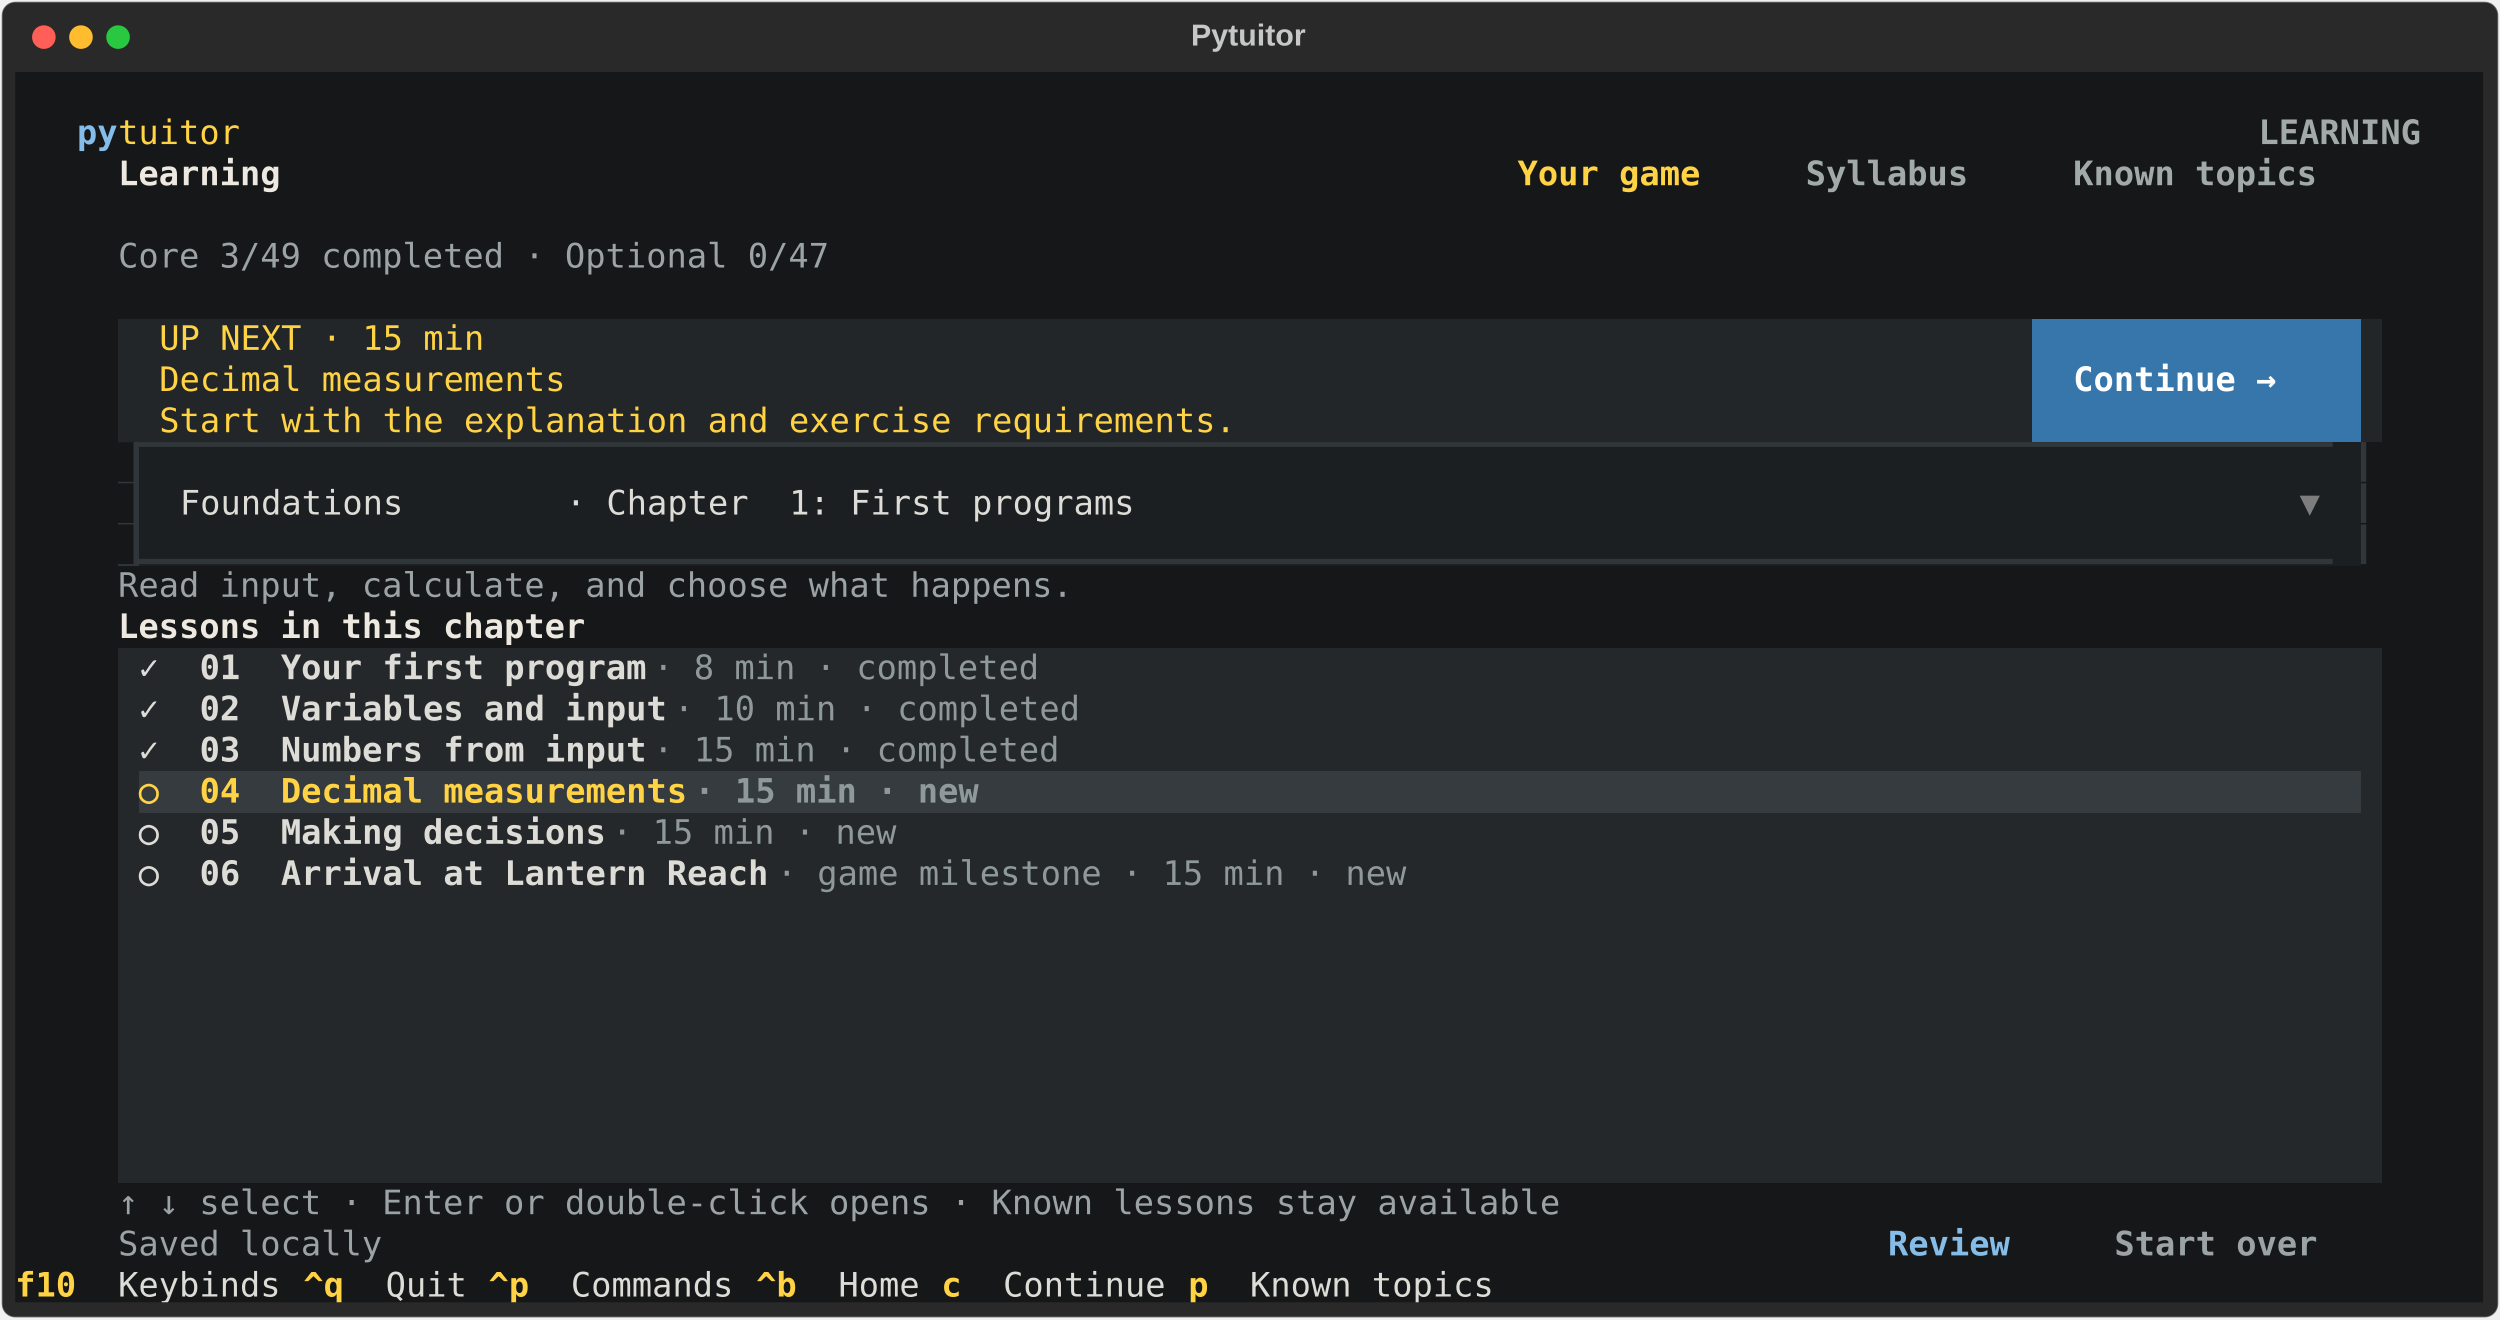
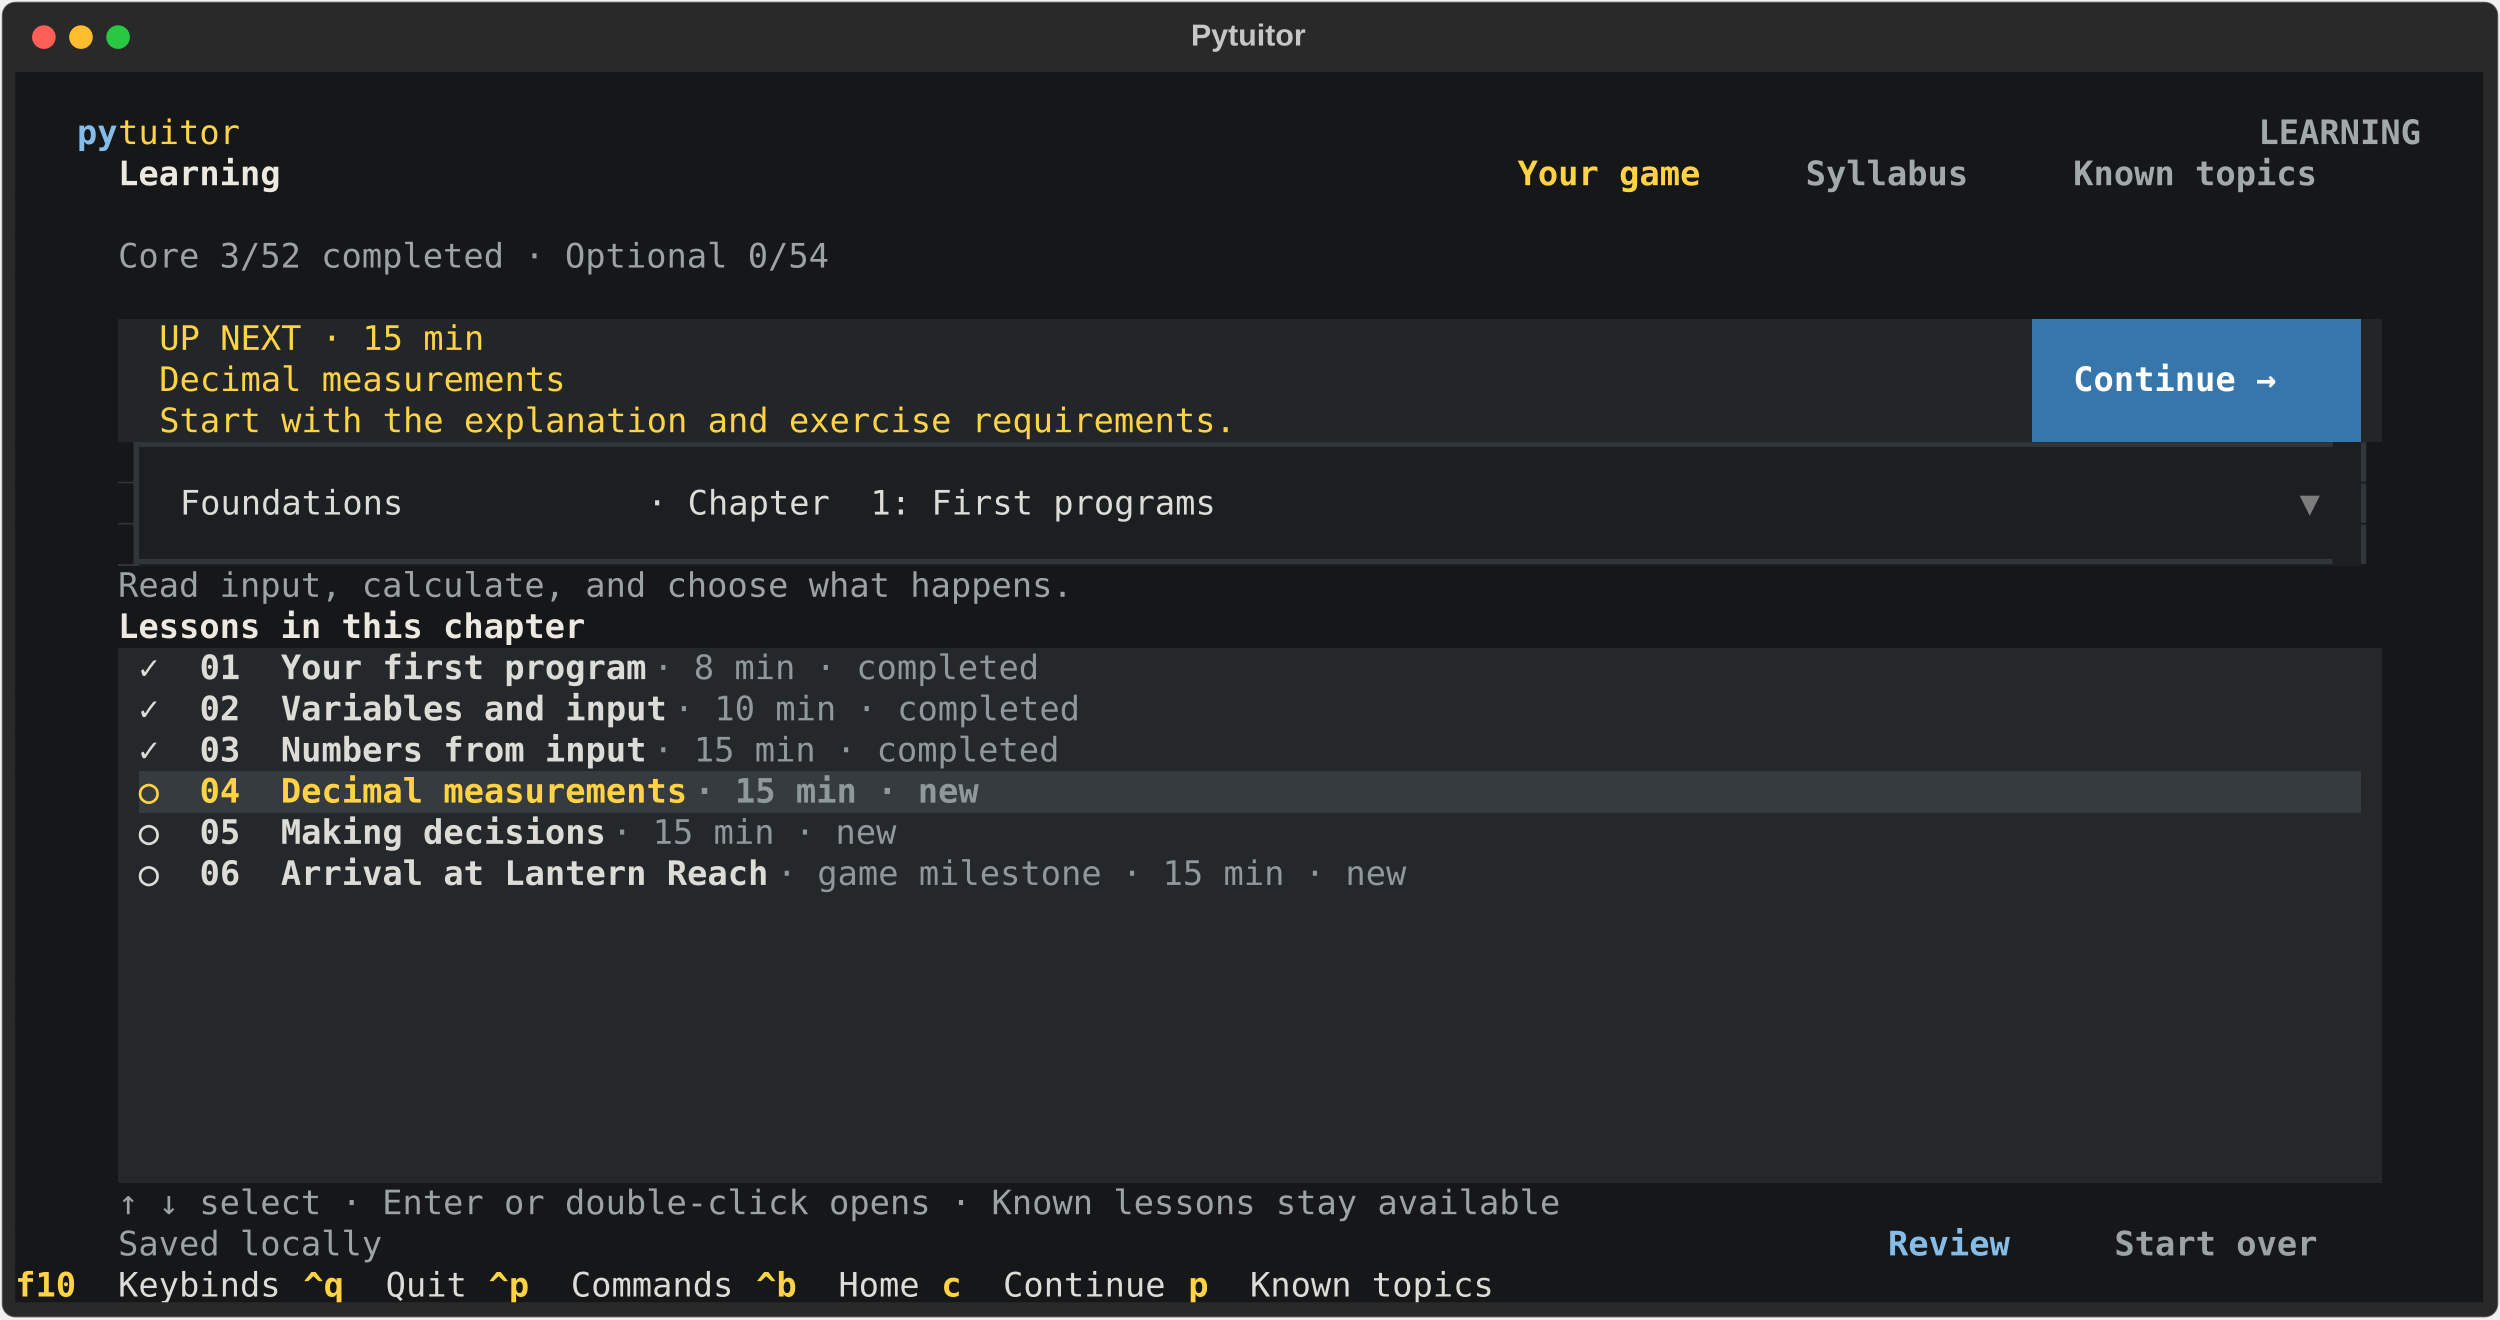
<svg xmlns="http://www.w3.org/2000/svg" class="rich-terminal" viewBox="0 0 1482 782.0">
  <style>

    @font-face {
        font-family: "Fira Code";
        src: local("FiraCode-Regular"),
                url("https://cdnjs.cloudflare.com/ajax/libs/firacode/6.2.0/woff2/FiraCode-Regular.woff2") format("woff2"),
                url("https://cdnjs.cloudflare.com/ajax/libs/firacode/6.2.0/woff/FiraCode-Regular.woff") format("woff");
        font-style: normal;
        font-weight: 400;
    }
    @font-face {
        font-family: "Fira Code";
        src: local("FiraCode-Bold"),
                url("https://cdnjs.cloudflare.com/ajax/libs/firacode/6.2.0/woff2/FiraCode-Bold.woff2") format("woff2"),
                url("https://cdnjs.cloudflare.com/ajax/libs/firacode/6.2.0/woff/FiraCode-Bold.woff") format("woff");
        font-style: bold;
        font-weight: 700;
    }

    .terminal-baseline-matrix {
        font-family: Fira Code, monospace;
        font-size: 20px;
        line-height: 24.4px;
        font-variant-east-asian: full-width;
    }

    .terminal-baseline-title {
        font-size: 18px;
        font-weight: bold;
        font-family: arial;
    }

    .terminal-baseline-r1 { fill: #c5c8c6 }
.terminal-baseline-r2 { fill: #86bde8;font-weight: bold }
.terminal-baseline-r3 { fill: #ffd343 }
.terminal-baseline-r4 { fill: #a2aaa9;font-weight: bold }
.terminal-baseline-r5 { fill: #eee9e0;font-weight: bold }
.terminal-baseline-r6 { fill: #ffd343;font-weight: bold }
.terminal-baseline-r7 { fill: #9ba3a5 }
.terminal-baseline-r8 { fill: #ffffff;font-weight: bold }
.terminal-baseline-r9 { fill: #151719 }
.terminal-baseline-r10 { fill: #303639 }
.terminal-baseline-r11 { fill: #dddcd7 }
.terminal-baseline-r12 { fill: #7c7d7c }
.terminal-baseline-r13 { fill: #dddcd7;font-weight: bold }
.terminal-baseline-r14 { fill: #8f999c }
.terminal-baseline-r15 { fill: #8f999c;font-weight: bold }
.terminal-baseline-r16 { fill: #9ba3a5;font-weight: bold }
    </style>
  <defs>
    <clipPath id="terminal-baseline-clip-terminal">
      <rect x="0" y="0" width="1463.0" height="731.0" />
    </clipPath>
    <clipPath id="terminal-baseline-line-0">
      <rect x="0" y="1.5" width="1464" height="24.65" />
    </clipPath>
    <clipPath id="terminal-baseline-line-1">
      <rect x="0" y="25.9" width="1464" height="24.65" />
    </clipPath>
    <clipPath id="terminal-baseline-line-2">
      <rect x="0" y="50.3" width="1464" height="24.65" />
    </clipPath>
    <clipPath id="terminal-baseline-line-3">
      <rect x="0" y="74.7" width="1464" height="24.65" />
    </clipPath>
    <clipPath id="terminal-baseline-line-4">
      <rect x="0" y="99.1" width="1464" height="24.65" />
    </clipPath>
    <clipPath id="terminal-baseline-line-5">
      <rect x="0" y="123.5" width="1464" height="24.65" />
    </clipPath>
    <clipPath id="terminal-baseline-line-6">
      <rect x="0" y="147.9" width="1464" height="24.65" />
    </clipPath>
    <clipPath id="terminal-baseline-line-7">
      <rect x="0" y="172.3" width="1464" height="24.65" />
    </clipPath>
    <clipPath id="terminal-baseline-line-8">
      <rect x="0" y="196.7" width="1464" height="24.65" />
    </clipPath>
    <clipPath id="terminal-baseline-line-9">
      <rect x="0" y="221.1" width="1464" height="24.65" />
    </clipPath>
    <clipPath id="terminal-baseline-line-10">
      <rect x="0" y="245.5" width="1464" height="24.65" />
    </clipPath>
    <clipPath id="terminal-baseline-line-11">
      <rect x="0" y="269.9" width="1464" height="24.65" />
    </clipPath>
    <clipPath id="terminal-baseline-line-12">
      <rect x="0" y="294.3" width="1464" height="24.65" />
    </clipPath>
    <clipPath id="terminal-baseline-line-13">
      <rect x="0" y="318.7" width="1464" height="24.65" />
    </clipPath>
    <clipPath id="terminal-baseline-line-14">
      <rect x="0" y="343.1" width="1464" height="24.65" />
    </clipPath>
    <clipPath id="terminal-baseline-line-15">
      <rect x="0" y="367.5" width="1464" height="24.65" />
    </clipPath>
    <clipPath id="terminal-baseline-line-16">
      <rect x="0" y="391.9" width="1464" height="24.65" />
    </clipPath>
    <clipPath id="terminal-baseline-line-17">
      <rect x="0" y="416.3" width="1464" height="24.65" />
    </clipPath>
    <clipPath id="terminal-baseline-line-18">
      <rect x="0" y="440.7" width="1464" height="24.65" />
    </clipPath>
    <clipPath id="terminal-baseline-line-19">
      <rect x="0" y="465.1" width="1464" height="24.65" />
    </clipPath>
    <clipPath id="terminal-baseline-line-20">
      <rect x="0" y="489.5" width="1464" height="24.65" />
    </clipPath>
    <clipPath id="terminal-baseline-line-21">
      <rect x="0" y="513.9" width="1464" height="24.65" />
    </clipPath>
    <clipPath id="terminal-baseline-line-22">
      <rect x="0" y="538.3" width="1464" height="24.65" />
    </clipPath>
    <clipPath id="terminal-baseline-line-23">
      <rect x="0" y="562.7" width="1464" height="24.65" />
    </clipPath>
    <clipPath id="terminal-baseline-line-24">
      <rect x="0" y="587.1" width="1464" height="24.65" />
    </clipPath>
    <clipPath id="terminal-baseline-line-25">
      <rect x="0" y="611.5" width="1464" height="24.65" />
    </clipPath>
    <clipPath id="terminal-baseline-line-26">
      <rect x="0" y="635.9" width="1464" height="24.65" />
    </clipPath>
    <clipPath id="terminal-baseline-line-27">
      <rect x="0" y="660.3" width="1464" height="24.65" />
    </clipPath>
    <clipPath id="terminal-baseline-line-28">
      <rect x="0" y="684.7" width="1464" height="24.65" />
    </clipPath>
  </defs>
  <rect fill="#292929" stroke="rgba(255,255,255,0.35)" stroke-width="1" x="1" y="1" width="1480" height="780" rx="8" />
  <text class="terminal-baseline-title" fill="#c5c8c6" text-anchor="middle" x="740" y="27">Pytuitor</text>
  <g transform="translate(26,22)">
    <circle cx="0" cy="0" r="7" fill="#ff5f57" />
    <circle cx="22" cy="0" r="7" fill="#febc2e" />
    <circle cx="44" cy="0" r="7" fill="#28c840" />
  </g>
  <g transform="translate(9, 41)" clip-path="url(#terminal-baseline-clip-terminal)">
    <rect fill="#151719" x="0" y="1.5" width="1464" height="24.65" shape-rendering="crispEdges" />
    <rect fill="#151719" x="0" y="25.9" width="36.6" height="24.65" shape-rendering="crispEdges" />
    <rect fill="#151719" x="36.6" y="25.9" width="24.4" height="24.65" shape-rendering="crispEdges" />
    <rect fill="#151719" x="61" y="25.9" width="73.2" height="24.65" shape-rendering="crispEdges" />
    <rect fill="#151719" x="134.2" y="25.9" width="109.8" height="24.65" shape-rendering="crispEdges" />
    <rect fill="#151719" x="244" y="25.9" width="1085.8" height="24.65" shape-rendering="crispEdges" />
    <rect fill="#151719" x="1329.8" y="25.9" width="97.6" height="24.65" shape-rendering="crispEdges" />
    <rect fill="#151719" x="1427.4" y="25.9" width="36.6" height="24.65" shape-rendering="crispEdges" />
    <rect fill="#151719" x="0" y="50.3" width="24.4" height="24.65" shape-rendering="crispEdges" />
    <rect fill="#151719" x="24.4" y="50.3" width="36.6" height="24.65" shape-rendering="crispEdges" />
    <rect fill="#151719" x="61" y="50.3" width="97.6" height="24.65" shape-rendering="crispEdges" />
    <rect fill="#151719" x="158.6" y="50.3" width="719.8" height="24.65" shape-rendering="crispEdges" />
    <rect fill="#151719" x="878.4" y="50.3" width="12.2" height="24.65" shape-rendering="crispEdges" />
    <rect fill="#151719" x="890.6" y="50.3" width="134.2" height="24.65" shape-rendering="crispEdges" />
    <rect fill="#151719" x="1024.8" y="50.3" width="12.2" height="24.65" shape-rendering="crispEdges" />
    <rect fill="#151719" x="1037" y="50.3" width="12.2" height="24.65" shape-rendering="crispEdges" />
    <rect fill="#151719" x="1049.2" y="50.3" width="12.2" height="24.65" shape-rendering="crispEdges" />
    <rect fill="#151719" x="1061.4" y="50.3" width="122" height="24.65" shape-rendering="crispEdges" />
    <rect fill="#151719" x="1183.4" y="50.3" width="12.2" height="24.65" shape-rendering="crispEdges" />
    <rect fill="#151719" x="1195.6" y="50.3" width="12.2" height="24.65" shape-rendering="crispEdges" />
    <rect fill="#151719" x="1207.8" y="50.3" width="12.2" height="24.65" shape-rendering="crispEdges" />
    <rect fill="#151719" x="1220" y="50.3" width="170.8" height="24.65" shape-rendering="crispEdges" />
    <rect fill="#151719" x="1390.8" y="50.3" width="12.2" height="24.65" shape-rendering="crispEdges" />
    <rect fill="#151719" x="1403" y="50.3" width="36.6" height="24.65" shape-rendering="crispEdges" />
    <rect fill="#151719" x="1439.6" y="50.3" width="24.4" height="24.65" shape-rendering="crispEdges" />
    <rect fill="#151719" x="0" y="74.7" width="24.4" height="24.65" shape-rendering="crispEdges" />
    <rect fill="#151719" x="24.4" y="74.7" width="36.6" height="24.65" shape-rendering="crispEdges" />
    <rect fill="#151719" x="61" y="74.7" width="1342" height="24.65" shape-rendering="crispEdges" />
    <rect fill="#151719" x="1403" y="74.7" width="36.6" height="24.65" shape-rendering="crispEdges" />
    <rect fill="#151719" x="1439.6" y="74.7" width="24.4" height="24.65" shape-rendering="crispEdges" />
    <rect fill="#151719" x="0" y="99.1" width="24.4" height="24.65" shape-rendering="crispEdges" />
    <rect fill="#151719" x="24.4" y="99.1" width="36.6" height="24.65" shape-rendering="crispEdges" />
    <rect fill="#151719" x="61" y="99.1" width="427" height="24.65" shape-rendering="crispEdges" />
    <rect fill="#151719" x="488" y="99.1" width="915" height="24.65" shape-rendering="crispEdges" />
    <rect fill="#151719" x="1403" y="99.1" width="36.6" height="24.65" shape-rendering="crispEdges" />
    <rect fill="#151719" x="1439.6" y="99.1" width="24.4" height="24.65" shape-rendering="crispEdges" />
    <rect fill="#151719" x="0" y="123.5" width="24.4" height="24.65" shape-rendering="crispEdges" />
    <rect fill="#151719" x="24.4" y="123.5" width="36.6" height="24.65" shape-rendering="crispEdges" />
    <rect fill="#151719" x="61" y="123.5" width="1342" height="24.65" shape-rendering="crispEdges" />
    <rect fill="#151719" x="1403" y="123.5" width="36.6" height="24.65" shape-rendering="crispEdges" />
    <rect fill="#151719" x="1439.6" y="123.5" width="24.4" height="24.65" shape-rendering="crispEdges" />
    <rect fill="#151719" x="0" y="147.9" width="24.4" height="24.65" shape-rendering="crispEdges" />
    <rect fill="#151719" x="24.4" y="147.9" width="36.6" height="24.65" shape-rendering="crispEdges" />
    <rect fill="#222629" x="61" y="147.9" width="12.2" height="24.65" shape-rendering="crispEdges" />
    <rect fill="#222629" x="73.2" y="147.9" width="12.2" height="24.65" shape-rendering="crispEdges" />
    <rect fill="#222629" x="85.4" y="147.9" width="195.2" height="24.65" shape-rendering="crispEdges" />
    <rect fill="#222629" x="280.6" y="147.9" width="890.6" height="24.65" shape-rendering="crispEdges" />
    <rect fill="#222629" x="1171.2" y="147.9" width="12.2" height="24.65" shape-rendering="crispEdges" />
    <rect fill="#222629" x="1183.4" y="147.9" width="12.2" height="24.65" shape-rendering="crispEdges" />
    <rect fill="#3776ab" x="1195.6" y="147.9" width="24.4" height="24.65" shape-rendering="crispEdges" />
    <rect fill="#3776ab" x="1220" y="147.9" width="146.4" height="24.65" shape-rendering="crispEdges" />
    <rect fill="#3776ab" x="1366.4" y="147.9" width="24.4" height="24.65" shape-rendering="crispEdges" />
    <rect fill="#222629" x="1390.8" y="147.9" width="12.2" height="24.65" shape-rendering="crispEdges" />
    <rect fill="#151719" x="1403" y="147.9" width="36.6" height="24.65" shape-rendering="crispEdges" />
    <rect fill="#151719" x="1439.6" y="147.9" width="24.4" height="24.65" shape-rendering="crispEdges" />
    <rect fill="#151719" x="0" y="172.3" width="24.4" height="24.65" shape-rendering="crispEdges" />
    <rect fill="#151719" x="24.4" y="172.3" width="36.6" height="24.65" shape-rendering="crispEdges" />
    <rect fill="#222629" x="61" y="172.3" width="12.2" height="24.65" shape-rendering="crispEdges" />
    <rect fill="#222629" x="73.2" y="172.3" width="12.2" height="24.65" shape-rendering="crispEdges" />
    <rect fill="#222629" x="85.4" y="172.3" width="244" height="24.65" shape-rendering="crispEdges" />
    <rect fill="#222629" x="329.4" y="172.3" width="841.8" height="24.65" shape-rendering="crispEdges" />
    <rect fill="#222629" x="1171.2" y="172.3" width="12.2" height="24.65" shape-rendering="crispEdges" />
    <rect fill="#222629" x="1183.4" y="172.3" width="12.2" height="24.65" shape-rendering="crispEdges" />
    <rect fill="#3776ab" x="1195.6" y="172.3" width="24.4" height="24.65" shape-rendering="crispEdges" />
    <rect fill="#3776ab" x="1220" y="172.3" width="146.4" height="24.65" shape-rendering="crispEdges" />
    <rect fill="#3776ab" x="1366.4" y="172.3" width="24.4" height="24.65" shape-rendering="crispEdges" />
    <rect fill="#222629" x="1390.8" y="172.3" width="12.2" height="24.65" shape-rendering="crispEdges" />
    <rect fill="#151719" x="1403" y="172.3" width="36.6" height="24.65" shape-rendering="crispEdges" />
    <rect fill="#151719" x="1439.6" y="172.3" width="24.4" height="24.65" shape-rendering="crispEdges" />
    <rect fill="#151719" x="0" y="196.7" width="24.4" height="24.65" shape-rendering="crispEdges" />
    <rect fill="#151719" x="24.4" y="196.7" width="36.6" height="24.65" shape-rendering="crispEdges" />
    <rect fill="#222629" x="61" y="196.7" width="12.2" height="24.65" shape-rendering="crispEdges" />
    <rect fill="#222629" x="73.2" y="196.7" width="12.2" height="24.65" shape-rendering="crispEdges" />
    <rect fill="#222629" x="85.4" y="196.7" width="646.6" height="24.65" shape-rendering="crispEdges" />
    <rect fill="#222629" x="732" y="196.7" width="439.2" height="24.65" shape-rendering="crispEdges" />
    <rect fill="#222629" x="1171.2" y="196.7" width="12.2" height="24.65" shape-rendering="crispEdges" />
    <rect fill="#222629" x="1183.4" y="196.7" width="12.2" height="24.65" shape-rendering="crispEdges" />
    <rect fill="#3776ab" x="1195.6" y="196.7" width="24.4" height="24.65" shape-rendering="crispEdges" />
    <rect fill="#3776ab" x="1220" y="196.7" width="146.4" height="24.65" shape-rendering="crispEdges" />
    <rect fill="#3776ab" x="1366.4" y="196.7" width="24.4" height="24.65" shape-rendering="crispEdges" />
    <rect fill="#222629" x="1390.8" y="196.7" width="12.2" height="24.65" shape-rendering="crispEdges" />
    <rect fill="#151719" x="1403" y="196.7" width="36.6" height="24.65" shape-rendering="crispEdges" />
    <rect fill="#151719" x="1439.6" y="196.7" width="24.4" height="24.65" shape-rendering="crispEdges" />
    <rect fill="#151719" x="0" y="221.1" width="24.4" height="24.65" shape-rendering="crispEdges" />
    <rect fill="#151719" x="24.4" y="221.1" width="36.6" height="24.65" shape-rendering="crispEdges" />
    <rect fill="#303639" x="61" y="221.1" width="12.2" height="24.65" shape-rendering="crispEdges" />
    <rect fill="#1c1f22" x="73.2" y="221.1" width="1317.6" height="24.65" shape-rendering="crispEdges" />
    <rect fill="#151719" x="1390.8" y="221.1" width="12.2" height="24.65" shape-rendering="crispEdges" />
    <rect fill="#151719" x="1403" y="221.1" width="36.6" height="24.65" shape-rendering="crispEdges" />
    <rect fill="#151719" x="1439.6" y="221.1" width="24.4" height="24.65" shape-rendering="crispEdges" />
    <rect fill="#151719" x="0" y="245.5" width="24.4" height="24.65" shape-rendering="crispEdges" />
    <rect fill="#151719" x="24.4" y="245.5" width="36.6" height="24.65" shape-rendering="crispEdges" />
    <rect fill="#303639" x="61" y="245.5" width="12.2" height="24.65" shape-rendering="crispEdges" />
    <rect fill="#1c1f22" x="73.2" y="245.5" width="24.4" height="24.65" shape-rendering="crispEdges" />
-     <rect fill="#1c1f22" x="97.6" y="245.5" width="573.4" height="24.65" shape-rendering="crispEdges" />
-     <rect fill="#1c1f22" x="671" y="245.5" width="671" height="24.65" shape-rendering="crispEdges" />
+     <rect fill="#1c1f22" x="97.6" y="245.5" width="622.2" height="24.65" shape-rendering="crispEdges" />
+     <rect fill="#1c1f22" x="719.8" y="245.5" width="622.2" height="24.65" shape-rendering="crispEdges" />
    <rect fill="#1c1f22" x="1342" y="245.5" width="12.2" height="24.65" shape-rendering="crispEdges" />
    <rect fill="#1c1f22" x="1354.2" y="245.5" width="12.2" height="24.65" shape-rendering="crispEdges" />
    <rect fill="#1c1f22" x="1366.4" y="245.5" width="24.4" height="24.65" shape-rendering="crispEdges" />
    <rect fill="#151719" x="1390.8" y="245.5" width="12.2" height="24.65" shape-rendering="crispEdges" />
    <rect fill="#151719" x="1403" y="245.5" width="36.6" height="24.65" shape-rendering="crispEdges" />
    <rect fill="#151719" x="1439.6" y="245.5" width="24.4" height="24.65" shape-rendering="crispEdges" />
    <rect fill="#151719" x="0" y="269.9" width="24.4" height="24.65" shape-rendering="crispEdges" />
    <rect fill="#151719" x="24.4" y="269.9" width="36.6" height="24.65" shape-rendering="crispEdges" />
    <rect fill="#303639" x="61" y="269.9" width="12.2" height="24.65" shape-rendering="crispEdges" />
    <rect fill="#1c1f22" x="73.2" y="269.9" width="1317.6" height="24.65" shape-rendering="crispEdges" />
    <rect fill="#151719" x="1390.8" y="269.9" width="12.2" height="24.65" shape-rendering="crispEdges" />
    <rect fill="#151719" x="1403" y="269.9" width="36.6" height="24.65" shape-rendering="crispEdges" />
    <rect fill="#151719" x="1439.6" y="269.9" width="24.4" height="24.65" shape-rendering="crispEdges" />
    <rect fill="#151719" x="0" y="294.3" width="24.4" height="24.65" shape-rendering="crispEdges" />
    <rect fill="#151719" x="24.4" y="294.3" width="36.6" height="24.65" shape-rendering="crispEdges" />
    <rect fill="#151719" x="61" y="294.3" width="573.4" height="24.65" shape-rendering="crispEdges" />
    <rect fill="#151719" x="634.4" y="294.3" width="768.6" height="24.65" shape-rendering="crispEdges" />
    <rect fill="#151719" x="1403" y="294.3" width="36.6" height="24.65" shape-rendering="crispEdges" />
    <rect fill="#151719" x="1439.6" y="294.3" width="24.4" height="24.65" shape-rendering="crispEdges" />
    <rect fill="#151719" x="0" y="318.7" width="24.4" height="24.65" shape-rendering="crispEdges" />
    <rect fill="#151719" x="24.4" y="318.7" width="36.6" height="24.65" shape-rendering="crispEdges" />
    <rect fill="#151719" x="61" y="318.7" width="280.6" height="24.65" shape-rendering="crispEdges" />
    <rect fill="#151719" x="341.6" y="318.7" width="1061.4" height="24.65" shape-rendering="crispEdges" />
    <rect fill="#151719" x="1403" y="318.7" width="36.6" height="24.65" shape-rendering="crispEdges" />
    <rect fill="#151719" x="1439.6" y="318.7" width="24.4" height="24.65" shape-rendering="crispEdges" />
    <rect fill="#151719" x="0" y="343.1" width="24.4" height="24.65" shape-rendering="crispEdges" />
    <rect fill="#151719" x="24.4" y="343.1" width="36.6" height="24.65" shape-rendering="crispEdges" />
    <rect fill="#25282b" x="61" y="343.1" width="12.2" height="24.65" shape-rendering="crispEdges" />
    <rect fill="#25282b" x="73.2" y="343.1" width="305" height="24.65" shape-rendering="crispEdges" />
    <rect fill="#25282b" x="378.2" y="343.1" width="244" height="24.65" shape-rendering="crispEdges" />
    <rect fill="#25282b" x="622.2" y="343.1" width="768.6" height="24.65" shape-rendering="crispEdges" />
    <rect fill="#25282b" x="1390.8" y="343.1" width="12.2" height="24.65" shape-rendering="crispEdges" />
    <rect fill="#151719" x="1403" y="343.1" width="36.6" height="24.65" shape-rendering="crispEdges" />
    <rect fill="#151719" x="1439.6" y="343.1" width="24.4" height="24.65" shape-rendering="crispEdges" />
    <rect fill="#151719" x="0" y="367.5" width="24.4" height="24.65" shape-rendering="crispEdges" />
    <rect fill="#151719" x="24.4" y="367.5" width="36.6" height="24.65" shape-rendering="crispEdges" />
    <rect fill="#25282b" x="61" y="367.5" width="12.2" height="24.65" shape-rendering="crispEdges" />
    <rect fill="#25282b" x="73.2" y="367.5" width="317.2" height="24.65" shape-rendering="crispEdges" />
    <rect fill="#25282b" x="390.4" y="367.5" width="256.2" height="24.65" shape-rendering="crispEdges" />
    <rect fill="#25282b" x="646.6" y="367.5" width="744.2" height="24.65" shape-rendering="crispEdges" />
    <rect fill="#25282b" x="1390.8" y="367.5" width="12.2" height="24.65" shape-rendering="crispEdges" />
    <rect fill="#151719" x="1403" y="367.5" width="36.6" height="24.65" shape-rendering="crispEdges" />
    <rect fill="#151719" x="1439.6" y="367.5" width="24.4" height="24.65" shape-rendering="crispEdges" />
    <rect fill="#151719" x="0" y="391.9" width="24.4" height="24.65" shape-rendering="crispEdges" />
    <rect fill="#151719" x="24.4" y="391.9" width="36.6" height="24.65" shape-rendering="crispEdges" />
    <rect fill="#25282b" x="61" y="391.9" width="12.2" height="24.65" shape-rendering="crispEdges" />
    <rect fill="#25282b" x="73.2" y="391.9" width="305" height="24.65" shape-rendering="crispEdges" />
    <rect fill="#25282b" x="378.2" y="391.9" width="256.2" height="24.65" shape-rendering="crispEdges" />
    <rect fill="#25282b" x="634.4" y="391.9" width="756.4" height="24.65" shape-rendering="crispEdges" />
    <rect fill="#25282b" x="1390.8" y="391.9" width="12.2" height="24.65" shape-rendering="crispEdges" />
    <rect fill="#151719" x="1403" y="391.9" width="36.6" height="24.65" shape-rendering="crispEdges" />
    <rect fill="#151719" x="1439.6" y="391.9" width="24.4" height="24.65" shape-rendering="crispEdges" />
    <rect fill="#151719" x="0" y="416.3" width="24.4" height="24.65" shape-rendering="crispEdges" />
    <rect fill="#151719" x="24.4" y="416.3" width="36.6" height="24.65" shape-rendering="crispEdges" />
    <rect fill="#25282b" x="61" y="416.3" width="12.2" height="24.65" shape-rendering="crispEdges" />
    <rect fill="#353b3e" x="73.2" y="416.3" width="329.4" height="24.65" shape-rendering="crispEdges" />
    <rect fill="#353b3e" x="402.6" y="416.3" width="183" height="24.65" shape-rendering="crispEdges" />
    <rect fill="#353b3e" x="585.6" y="416.3" width="805.2" height="24.65" shape-rendering="crispEdges" />
    <rect fill="#25282b" x="1390.8" y="416.3" width="12.2" height="24.65" shape-rendering="crispEdges" />
    <rect fill="#151719" x="1403" y="416.3" width="36.6" height="24.65" shape-rendering="crispEdges" />
    <rect fill="#151719" x="1439.6" y="416.3" width="24.4" height="24.65" shape-rendering="crispEdges" />
    <rect fill="#151719" x="0" y="440.7" width="24.4" height="24.65" shape-rendering="crispEdges" />
    <rect fill="#151719" x="24.4" y="440.7" width="36.6" height="24.65" shape-rendering="crispEdges" />
    <rect fill="#25282b" x="61" y="440.7" width="12.2" height="24.65" shape-rendering="crispEdges" />
    <rect fill="#25282b" x="73.2" y="440.7" width="280.6" height="24.65" shape-rendering="crispEdges" />
    <rect fill="#25282b" x="353.8" y="440.7" width="183" height="24.65" shape-rendering="crispEdges" />
    <rect fill="#25282b" x="536.8" y="440.7" width="854" height="24.65" shape-rendering="crispEdges" />
    <rect fill="#25282b" x="1390.8" y="440.7" width="12.2" height="24.65" shape-rendering="crispEdges" />
    <rect fill="#151719" x="1403" y="440.7" width="36.6" height="24.65" shape-rendering="crispEdges" />
    <rect fill="#151719" x="1439.6" y="440.7" width="24.4" height="24.65" shape-rendering="crispEdges" />
    <rect fill="#151719" x="0" y="465.1" width="24.4" height="24.65" shape-rendering="crispEdges" />
    <rect fill="#151719" x="24.4" y="465.1" width="36.6" height="24.65" shape-rendering="crispEdges" />
    <rect fill="#25282b" x="61" y="465.1" width="12.2" height="24.65" shape-rendering="crispEdges" />
    <rect fill="#25282b" x="73.2" y="465.1" width="378.2" height="24.65" shape-rendering="crispEdges" />
    <rect fill="#25282b" x="451.4" y="465.1" width="390.4" height="24.65" shape-rendering="crispEdges" />
    <rect fill="#25282b" x="841.8" y="465.1" width="549" height="24.65" shape-rendering="crispEdges" />
    <rect fill="#25282b" x="1390.8" y="465.1" width="12.2" height="24.65" shape-rendering="crispEdges" />
    <rect fill="#151719" x="1403" y="465.1" width="36.6" height="24.65" shape-rendering="crispEdges" />
    <rect fill="#151719" x="1439.6" y="465.1" width="24.4" height="24.65" shape-rendering="crispEdges" />
    <rect fill="#151719" x="0" y="489.5" width="24.4" height="24.65" shape-rendering="crispEdges" />
    <rect fill="#151719" x="24.4" y="489.5" width="36.6" height="24.65" shape-rendering="crispEdges" />
    <rect fill="#25282b" x="61" y="489.5" width="12.2" height="24.65" shape-rendering="crispEdges" />
    <rect fill="#25282b" x="73.2" y="489.5" width="1317.6" height="24.65" shape-rendering="crispEdges" />
    <rect fill="#25282b" x="1390.8" y="489.5" width="12.2" height="24.65" shape-rendering="crispEdges" />
    <rect fill="#151719" x="1403" y="489.5" width="36.6" height="24.65" shape-rendering="crispEdges" />
    <rect fill="#151719" x="1439.6" y="489.5" width="24.4" height="24.65" shape-rendering="crispEdges" />
    <rect fill="#151719" x="0" y="513.9" width="24.4" height="24.65" shape-rendering="crispEdges" />
    <rect fill="#151719" x="24.4" y="513.9" width="36.6" height="24.65" shape-rendering="crispEdges" />
    <rect fill="#25282b" x="61" y="513.9" width="12.2" height="24.65" shape-rendering="crispEdges" />
    <rect fill="#25282b" x="73.2" y="513.9" width="1317.6" height="24.65" shape-rendering="crispEdges" />
    <rect fill="#25282b" x="1390.8" y="513.9" width="12.2" height="24.65" shape-rendering="crispEdges" />
    <rect fill="#151719" x="1403" y="513.9" width="36.6" height="24.65" shape-rendering="crispEdges" />
    <rect fill="#151719" x="1439.6" y="513.9" width="24.4" height="24.65" shape-rendering="crispEdges" />
    <rect fill="#151719" x="0" y="538.3" width="24.4" height="24.65" shape-rendering="crispEdges" />
    <rect fill="#151719" x="24.4" y="538.3" width="36.6" height="24.65" shape-rendering="crispEdges" />
    <rect fill="#25282b" x="61" y="538.3" width="12.2" height="24.65" shape-rendering="crispEdges" />
    <rect fill="#25282b" x="73.2" y="538.3" width="1317.6" height="24.65" shape-rendering="crispEdges" />
    <rect fill="#25282b" x="1390.8" y="538.3" width="12.2" height="24.65" shape-rendering="crispEdges" />
    <rect fill="#151719" x="1403" y="538.3" width="36.6" height="24.65" shape-rendering="crispEdges" />
    <rect fill="#151719" x="1439.6" y="538.3" width="24.4" height="24.65" shape-rendering="crispEdges" />
    <rect fill="#151719" x="0" y="562.7" width="24.4" height="24.65" shape-rendering="crispEdges" />
    <rect fill="#151719" x="24.4" y="562.7" width="36.6" height="24.65" shape-rendering="crispEdges" />
    <rect fill="#25282b" x="61" y="562.7" width="12.2" height="24.65" shape-rendering="crispEdges" />
    <rect fill="#25282b" x="73.2" y="562.7" width="1317.6" height="24.65" shape-rendering="crispEdges" />
    <rect fill="#25282b" x="1390.8" y="562.7" width="12.2" height="24.65" shape-rendering="crispEdges" />
    <rect fill="#151719" x="1403" y="562.7" width="36.6" height="24.65" shape-rendering="crispEdges" />
    <rect fill="#151719" x="1439.6" y="562.7" width="24.4" height="24.65" shape-rendering="crispEdges" />
    <rect fill="#151719" x="0" y="587.1" width="24.4" height="24.65" shape-rendering="crispEdges" />
    <rect fill="#151719" x="24.4" y="587.1" width="36.6" height="24.65" shape-rendering="crispEdges" />
    <rect fill="#25282b" x="61" y="587.1" width="12.2" height="24.65" shape-rendering="crispEdges" />
    <rect fill="#25282b" x="73.2" y="587.1" width="1317.6" height="24.65" shape-rendering="crispEdges" />
    <rect fill="#25282b" x="1390.8" y="587.1" width="12.2" height="24.65" shape-rendering="crispEdges" />
    <rect fill="#151719" x="1403" y="587.1" width="36.6" height="24.65" shape-rendering="crispEdges" />
    <rect fill="#151719" x="1439.6" y="587.1" width="24.4" height="24.65" shape-rendering="crispEdges" />
    <rect fill="#151719" x="0" y="611.5" width="24.4" height="24.65" shape-rendering="crispEdges" />
    <rect fill="#151719" x="24.4" y="611.5" width="36.6" height="24.65" shape-rendering="crispEdges" />
    <rect fill="#25282b" x="61" y="611.5" width="12.2" height="24.65" shape-rendering="crispEdges" />
    <rect fill="#25282b" x="73.2" y="611.5" width="1317.6" height="24.65" shape-rendering="crispEdges" />
    <rect fill="#25282b" x="1390.8" y="611.5" width="12.2" height="24.65" shape-rendering="crispEdges" />
    <rect fill="#151719" x="1403" y="611.5" width="36.6" height="24.65" shape-rendering="crispEdges" />
    <rect fill="#151719" x="1439.6" y="611.5" width="24.4" height="24.65" shape-rendering="crispEdges" />
    <rect fill="#151719" x="0" y="635.9" width="24.4" height="24.65" shape-rendering="crispEdges" />
    <rect fill="#151719" x="24.4" y="635.9" width="36.6" height="24.65" shape-rendering="crispEdges" />
    <rect fill="#25282b" x="61" y="635.9" width="12.2" height="24.65" shape-rendering="crispEdges" />
    <rect fill="#25282b" x="73.2" y="635.9" width="1317.6" height="24.65" shape-rendering="crispEdges" />
    <rect fill="#25282b" x="1390.8" y="635.9" width="12.2" height="24.65" shape-rendering="crispEdges" />
    <rect fill="#151719" x="1403" y="635.9" width="36.6" height="24.65" shape-rendering="crispEdges" />
    <rect fill="#151719" x="1439.6" y="635.9" width="24.4" height="24.65" shape-rendering="crispEdges" />
    <rect fill="#151719" x="0" y="660.3" width="24.4" height="24.65" shape-rendering="crispEdges" />
    <rect fill="#151719" x="24.4" y="660.3" width="36.6" height="24.65" shape-rendering="crispEdges" />
    <rect fill="#151719" x="61" y="660.3" width="866.2" height="24.65" shape-rendering="crispEdges" />
    <rect fill="#151719" x="927.2" y="660.3" width="475.8" height="24.65" shape-rendering="crispEdges" />
    <rect fill="#151719" x="1403" y="660.3" width="36.6" height="24.65" shape-rendering="crispEdges" />
    <rect fill="#151719" x="1439.6" y="660.3" width="24.4" height="24.65" shape-rendering="crispEdges" />
    <rect fill="#151719" x="0" y="684.7" width="24.4" height="24.65" shape-rendering="crispEdges" />
    <rect fill="#151719" x="24.4" y="684.7" width="36.6" height="24.65" shape-rendering="crispEdges" />
    <rect fill="#151719" x="61" y="684.7" width="158.6" height="24.65" shape-rendering="crispEdges" />
    <rect fill="#151719" x="219.6" y="684.7" width="878.4" height="24.65" shape-rendering="crispEdges" />
    <rect fill="#151719" x="1098" y="684.7" width="12.2" height="24.65" shape-rendering="crispEdges" />
    <rect fill="#151719" x="1110.2" y="684.7" width="97.6" height="24.65" shape-rendering="crispEdges" />
    <rect fill="#151719" x="1207.8" y="684.7" width="12.2" height="24.65" shape-rendering="crispEdges" />
    <rect fill="#151719" x="1220" y="684.7" width="12.2" height="24.65" shape-rendering="crispEdges" />
    <rect fill="#151719" x="1232.2" y="684.7" width="12.2" height="24.65" shape-rendering="crispEdges" />
    <rect fill="#151719" x="1244.4" y="684.7" width="146.4" height="24.65" shape-rendering="crispEdges" />
    <rect fill="#151719" x="1390.8" y="684.7" width="12.2" height="24.65" shape-rendering="crispEdges" />
    <rect fill="#151719" x="1403" y="684.7" width="36.6" height="24.65" shape-rendering="crispEdges" />
    <rect fill="#151719" x="1439.6" y="684.7" width="24.4" height="24.65" shape-rendering="crispEdges" />
    <rect fill="#151719" x="0" y="709.1" width="61" height="24.65" shape-rendering="crispEdges" />
    <rect fill="#151719" x="61" y="709.1" width="109.8" height="24.65" shape-rendering="crispEdges" />
    <rect fill="#151719" x="170.8" y="709.1" width="48.8" height="24.65" shape-rendering="crispEdges" />
    <rect fill="#151719" x="219.6" y="709.1" width="61" height="24.65" shape-rendering="crispEdges" />
    <rect fill="#151719" x="280.6" y="709.1" width="48.8" height="24.65" shape-rendering="crispEdges" />
    <rect fill="#151719" x="329.4" y="709.1" width="109.8" height="24.65" shape-rendering="crispEdges" />
    <rect fill="#151719" x="439.2" y="709.1" width="48.8" height="24.65" shape-rendering="crispEdges" />
    <rect fill="#151719" x="488" y="709.1" width="61" height="24.65" shape-rendering="crispEdges" />
    <rect fill="#151719" x="549" y="709.1" width="36.6" height="24.65" shape-rendering="crispEdges" />
    <rect fill="#151719" x="585.6" y="709.1" width="109.8" height="24.65" shape-rendering="crispEdges" />
    <rect fill="#151719" x="695.4" y="709.1" width="36.6" height="24.65" shape-rendering="crispEdges" />
    <rect fill="#151719" x="732" y="709.1" width="158.6" height="24.65" shape-rendering="crispEdges" />
    <rect fill="#151719" x="890.6" y="709.1" width="573.4" height="24.65" shape-rendering="crispEdges" />
    <g class="terminal-baseline-matrix">
      <text class="terminal-baseline-r1" x="1464" y="20" textLength="12.2" clip-path="url(#terminal-baseline-line-0)">
</text>
      <text class="terminal-baseline-r2" x="36.6" y="44.4" textLength="24.4" clip-path="url(#terminal-baseline-line-1)">py</text>
      <text class="terminal-baseline-r3" x="61" y="44.4" textLength="73.2" clip-path="url(#terminal-baseline-line-1)">tuitor</text>
      <text class="terminal-baseline-r4" x="1329.8" y="44.4" textLength="97.6" clip-path="url(#terminal-baseline-line-1)">LEARNING</text>
      <text class="terminal-baseline-r1" x="1464" y="44.4" textLength="12.2" clip-path="url(#terminal-baseline-line-1)">
</text>
      <text class="terminal-baseline-r5" x="61" y="68.8" textLength="97.6" clip-path="url(#terminal-baseline-line-2)">Learning</text>
      <text class="terminal-baseline-r6" x="890.6" y="68.8" textLength="134.2" clip-path="url(#terminal-baseline-line-2)"> Your game </text>
      <text class="terminal-baseline-r4" x="1061.4" y="68.8" textLength="122" clip-path="url(#terminal-baseline-line-2)"> Syllabus </text>
      <text class="terminal-baseline-r4" x="1220" y="68.8" textLength="170.8" clip-path="url(#terminal-baseline-line-2)"> Known topics </text>
      <text class="terminal-baseline-r1" x="1464" y="68.8" textLength="12.2" clip-path="url(#terminal-baseline-line-2)">
</text>
      <text class="terminal-baseline-r1" x="1464" y="93.2" textLength="12.2" clip-path="url(#terminal-baseline-line-3)">
</text>
-       <text class="terminal-baseline-r7" x="61" y="117.6" textLength="427" clip-path="url(#terminal-baseline-line-4)">Core 3/49 completed · Optional 0/47</text>
+       <text class="terminal-baseline-r7" x="61" y="117.6" textLength="427" clip-path="url(#terminal-baseline-line-4)">Core 3/52 completed · Optional 0/54</text>
      <text class="terminal-baseline-r1" x="1464" y="117.6" textLength="12.2" clip-path="url(#terminal-baseline-line-4)">
</text>
      <text class="terminal-baseline-r1" x="1464" y="142" textLength="12.2" clip-path="url(#terminal-baseline-line-5)">
</text>
      <text class="terminal-baseline-r3" x="85.4" y="166.4" textLength="195.2" clip-path="url(#terminal-baseline-line-6)">UP NEXT · 15 min</text>
      <text class="terminal-baseline-r1" x="1464" y="166.4" textLength="12.2" clip-path="url(#terminal-baseline-line-6)">
</text>
      <text class="terminal-baseline-r3" x="85.4" y="190.8" textLength="244" clip-path="url(#terminal-baseline-line-7)">Decimal measurements</text>
      <text class="terminal-baseline-r8" x="1220" y="190.8" textLength="146.4" clip-path="url(#terminal-baseline-line-7)"> Continue → </text>
      <text class="terminal-baseline-r1" x="1464" y="190.8" textLength="12.2" clip-path="url(#terminal-baseline-line-7)">
</text>
      <text class="terminal-baseline-r3" x="85.4" y="215.2" textLength="646.6" clip-path="url(#terminal-baseline-line-8)">Start with the explanation and exercise requirements.</text>
      <text class="terminal-baseline-r1" x="1464" y="215.2" textLength="12.2" clip-path="url(#terminal-baseline-line-8)">
</text>
      <text class="terminal-baseline-r9" x="61" y="239.6" textLength="12.2" clip-path="url(#terminal-baseline-line-9)">▊</text>
      <text class="terminal-baseline-r10" x="73.2" y="239.6" textLength="1317.6" clip-path="url(#terminal-baseline-line-9)">▔▔▔▔▔▔▔▔▔▔▔▔▔▔▔▔▔▔▔▔▔▔▔▔▔▔▔▔▔▔▔▔▔▔▔▔▔▔▔▔▔▔▔▔▔▔▔▔▔▔▔▔▔▔▔▔▔▔▔▔▔▔▔▔▔▔▔▔▔▔▔▔▔▔▔▔▔▔▔▔▔▔▔▔▔▔▔▔▔▔▔▔▔▔▔▔▔▔▔▔▔▔▔▔▔▔▔▔</text>
      <text class="terminal-baseline-r10" x="1390.8" y="239.6" textLength="12.2" clip-path="url(#terminal-baseline-line-9)">▎</text>
      <text class="terminal-baseline-r1" x="1464" y="239.6" textLength="12.2" clip-path="url(#terminal-baseline-line-9)">
</text>
      <text class="terminal-baseline-r9" x="61" y="264" textLength="12.2" clip-path="url(#terminal-baseline-line-10)">▊</text>
-       <text class="terminal-baseline-r11" x="97.6" y="264" textLength="573.4" clip-path="url(#terminal-baseline-line-10)">Foundations        · Chapter  1: First programs</text>
+       <text class="terminal-baseline-r11" x="97.6" y="264" textLength="622.2" clip-path="url(#terminal-baseline-line-10)">Foundations            · Chapter  1: First programs</text>
      <text class="terminal-baseline-r12" x="1354.2" y="264" textLength="12.2" clip-path="url(#terminal-baseline-line-10)">▼</text>
      <text class="terminal-baseline-r10" x="1390.8" y="264" textLength="12.2" clip-path="url(#terminal-baseline-line-10)">▎</text>
      <text class="terminal-baseline-r1" x="1464" y="264" textLength="12.2" clip-path="url(#terminal-baseline-line-10)">
</text>
      <text class="terminal-baseline-r9" x="61" y="288.4" textLength="12.2" clip-path="url(#terminal-baseline-line-11)">▊</text>
      <text class="terminal-baseline-r10" x="73.2" y="288.4" textLength="1317.6" clip-path="url(#terminal-baseline-line-11)">▁▁▁▁▁▁▁▁▁▁▁▁▁▁▁▁▁▁▁▁▁▁▁▁▁▁▁▁▁▁▁▁▁▁▁▁▁▁▁▁▁▁▁▁▁▁▁▁▁▁▁▁▁▁▁▁▁▁▁▁▁▁▁▁▁▁▁▁▁▁▁▁▁▁▁▁▁▁▁▁▁▁▁▁▁▁▁▁▁▁▁▁▁▁▁▁▁▁▁▁▁▁▁▁▁▁▁▁</text>
      <text class="terminal-baseline-r10" x="1390.8" y="288.4" textLength="12.2" clip-path="url(#terminal-baseline-line-11)">▎</text>
      <text class="terminal-baseline-r1" x="1464" y="288.4" textLength="12.2" clip-path="url(#terminal-baseline-line-11)">
</text>
      <text class="terminal-baseline-r7" x="61" y="312.8" textLength="573.4" clip-path="url(#terminal-baseline-line-12)">Read input, calculate, and choose what happens.</text>
      <text class="terminal-baseline-r1" x="1464" y="312.8" textLength="12.2" clip-path="url(#terminal-baseline-line-12)">
</text>
      <text class="terminal-baseline-r5" x="61" y="337.2" textLength="280.6" clip-path="url(#terminal-baseline-line-13)">Lessons in this chapter</text>
      <text class="terminal-baseline-r1" x="1464" y="337.2" textLength="12.2" clip-path="url(#terminal-baseline-line-13)">
</text>
      <text class="terminal-baseline-r13" x="73.2" y="361.6" textLength="305" clip-path="url(#terminal-baseline-line-14)">✓  01  Your first program</text>
      <text class="terminal-baseline-r14" x="378.2" y="361.6" textLength="244" clip-path="url(#terminal-baseline-line-14)"> · 8 min · completed</text>
      <text class="terminal-baseline-r1" x="1464" y="361.6" textLength="12.2" clip-path="url(#terminal-baseline-line-14)">
</text>
      <text class="terminal-baseline-r13" x="73.2" y="386" textLength="317.2" clip-path="url(#terminal-baseline-line-15)">✓  02  Variables and input</text>
      <text class="terminal-baseline-r14" x="390.4" y="386" textLength="256.2" clip-path="url(#terminal-baseline-line-15)"> · 10 min · completed</text>
      <text class="terminal-baseline-r1" x="1464" y="386" textLength="12.2" clip-path="url(#terminal-baseline-line-15)">
</text>
      <text class="terminal-baseline-r13" x="73.2" y="410.4" textLength="305" clip-path="url(#terminal-baseline-line-16)">✓  03  Numbers from input</text>
      <text class="terminal-baseline-r14" x="378.2" y="410.4" textLength="256.2" clip-path="url(#terminal-baseline-line-16)"> · 15 min · completed</text>
      <text class="terminal-baseline-r1" x="1464" y="410.4" textLength="12.2" clip-path="url(#terminal-baseline-line-16)">
</text>
      <text class="terminal-baseline-r6" x="73.2" y="434.8" textLength="329.4" clip-path="url(#terminal-baseline-line-17)">○  04  Decimal measurements</text>
      <text class="terminal-baseline-r15" x="402.6" y="434.8" textLength="183" clip-path="url(#terminal-baseline-line-17)"> · 15 min · new</text>
      <text class="terminal-baseline-r1" x="1464" y="434.8" textLength="12.2" clip-path="url(#terminal-baseline-line-17)">
</text>
      <text class="terminal-baseline-r13" x="73.2" y="459.2" textLength="280.6" clip-path="url(#terminal-baseline-line-18)">○  05  Making decisions</text>
      <text class="terminal-baseline-r14" x="353.8" y="459.2" textLength="183" clip-path="url(#terminal-baseline-line-18)"> · 15 min · new</text>
      <text class="terminal-baseline-r1" x="1464" y="459.2" textLength="12.2" clip-path="url(#terminal-baseline-line-18)">
</text>
      <text class="terminal-baseline-r13" x="73.2" y="483.6" textLength="378.2" clip-path="url(#terminal-baseline-line-19)">○  06  Arrival at Lantern Reach</text>
      <text class="terminal-baseline-r14" x="451.4" y="483.6" textLength="390.4" clip-path="url(#terminal-baseline-line-19)"> · game milestone · 15 min · new</text>
      <text class="terminal-baseline-r1" x="1464" y="483.6" textLength="12.2" clip-path="url(#terminal-baseline-line-19)">
</text>
      <text class="terminal-baseline-r1" x="1464" y="508" textLength="12.2" clip-path="url(#terminal-baseline-line-20)">
</text>
      <text class="terminal-baseline-r1" x="1464" y="532.4" textLength="12.2" clip-path="url(#terminal-baseline-line-21)">
</text>
      <text class="terminal-baseline-r1" x="1464" y="556.8" textLength="12.2" clip-path="url(#terminal-baseline-line-22)">
</text>
      <text class="terminal-baseline-r1" x="1464" y="581.2" textLength="12.2" clip-path="url(#terminal-baseline-line-23)">
</text>
      <text class="terminal-baseline-r1" x="1464" y="605.6" textLength="12.2" clip-path="url(#terminal-baseline-line-24)">
</text>
      <text class="terminal-baseline-r1" x="1464" y="630" textLength="12.2" clip-path="url(#terminal-baseline-line-25)">
</text>
      <text class="terminal-baseline-r1" x="1464" y="654.4" textLength="12.2" clip-path="url(#terminal-baseline-line-26)">
</text>
      <text class="terminal-baseline-r7" x="61" y="678.8" textLength="866.2" clip-path="url(#terminal-baseline-line-27)">↑ ↓ select · Enter or double-click opens · Known lessons stay available</text>
      <text class="terminal-baseline-r1" x="1464" y="678.8" textLength="12.2" clip-path="url(#terminal-baseline-line-27)">
</text>
      <text class="terminal-baseline-r7" x="61" y="703.2" textLength="158.6" clip-path="url(#terminal-baseline-line-28)">Saved locally</text>
      <text class="terminal-baseline-r2" x="1110.2" y="703.2" textLength="97.6" clip-path="url(#terminal-baseline-line-28)"> Review </text>
      <text class="terminal-baseline-r16" x="1244.4" y="703.2" textLength="146.4" clip-path="url(#terminal-baseline-line-28)"> Start over </text>
      <text class="terminal-baseline-r1" x="1464" y="703.2" textLength="12.2" clip-path="url(#terminal-baseline-line-28)">
</text>
      <text class="terminal-baseline-r6" x="0" y="727.6" textLength="61" clip-path="url(#terminal-baseline-line-29)"> f10 </text>
      <text class="terminal-baseline-r11" x="61" y="727.6" textLength="109.8" clip-path="url(#terminal-baseline-line-29)">Keybinds </text>
      <text class="terminal-baseline-r6" x="170.8" y="727.6" textLength="48.8" clip-path="url(#terminal-baseline-line-29)"> ^q </text>
      <text class="terminal-baseline-r11" x="219.6" y="727.6" textLength="61" clip-path="url(#terminal-baseline-line-29)">Quit </text>
      <text class="terminal-baseline-r6" x="280.6" y="727.6" textLength="48.8" clip-path="url(#terminal-baseline-line-29)"> ^p </text>
      <text class="terminal-baseline-r11" x="329.4" y="727.6" textLength="109.8" clip-path="url(#terminal-baseline-line-29)">Commands </text>
      <text class="terminal-baseline-r6" x="439.2" y="727.6" textLength="48.8" clip-path="url(#terminal-baseline-line-29)"> ^b </text>
      <text class="terminal-baseline-r11" x="488" y="727.6" textLength="61" clip-path="url(#terminal-baseline-line-29)">Home </text>
      <text class="terminal-baseline-r6" x="549" y="727.6" textLength="36.6" clip-path="url(#terminal-baseline-line-29)"> c </text>
      <text class="terminal-baseline-r11" x="585.6" y="727.6" textLength="109.8" clip-path="url(#terminal-baseline-line-29)">Continue </text>
      <text class="terminal-baseline-r6" x="695.4" y="727.6" textLength="36.6" clip-path="url(#terminal-baseline-line-29)"> p </text>
      <text class="terminal-baseline-r11" x="732" y="727.6" textLength="158.6" clip-path="url(#terminal-baseline-line-29)">Known topics </text>
    </g>
  </g>
</svg>
